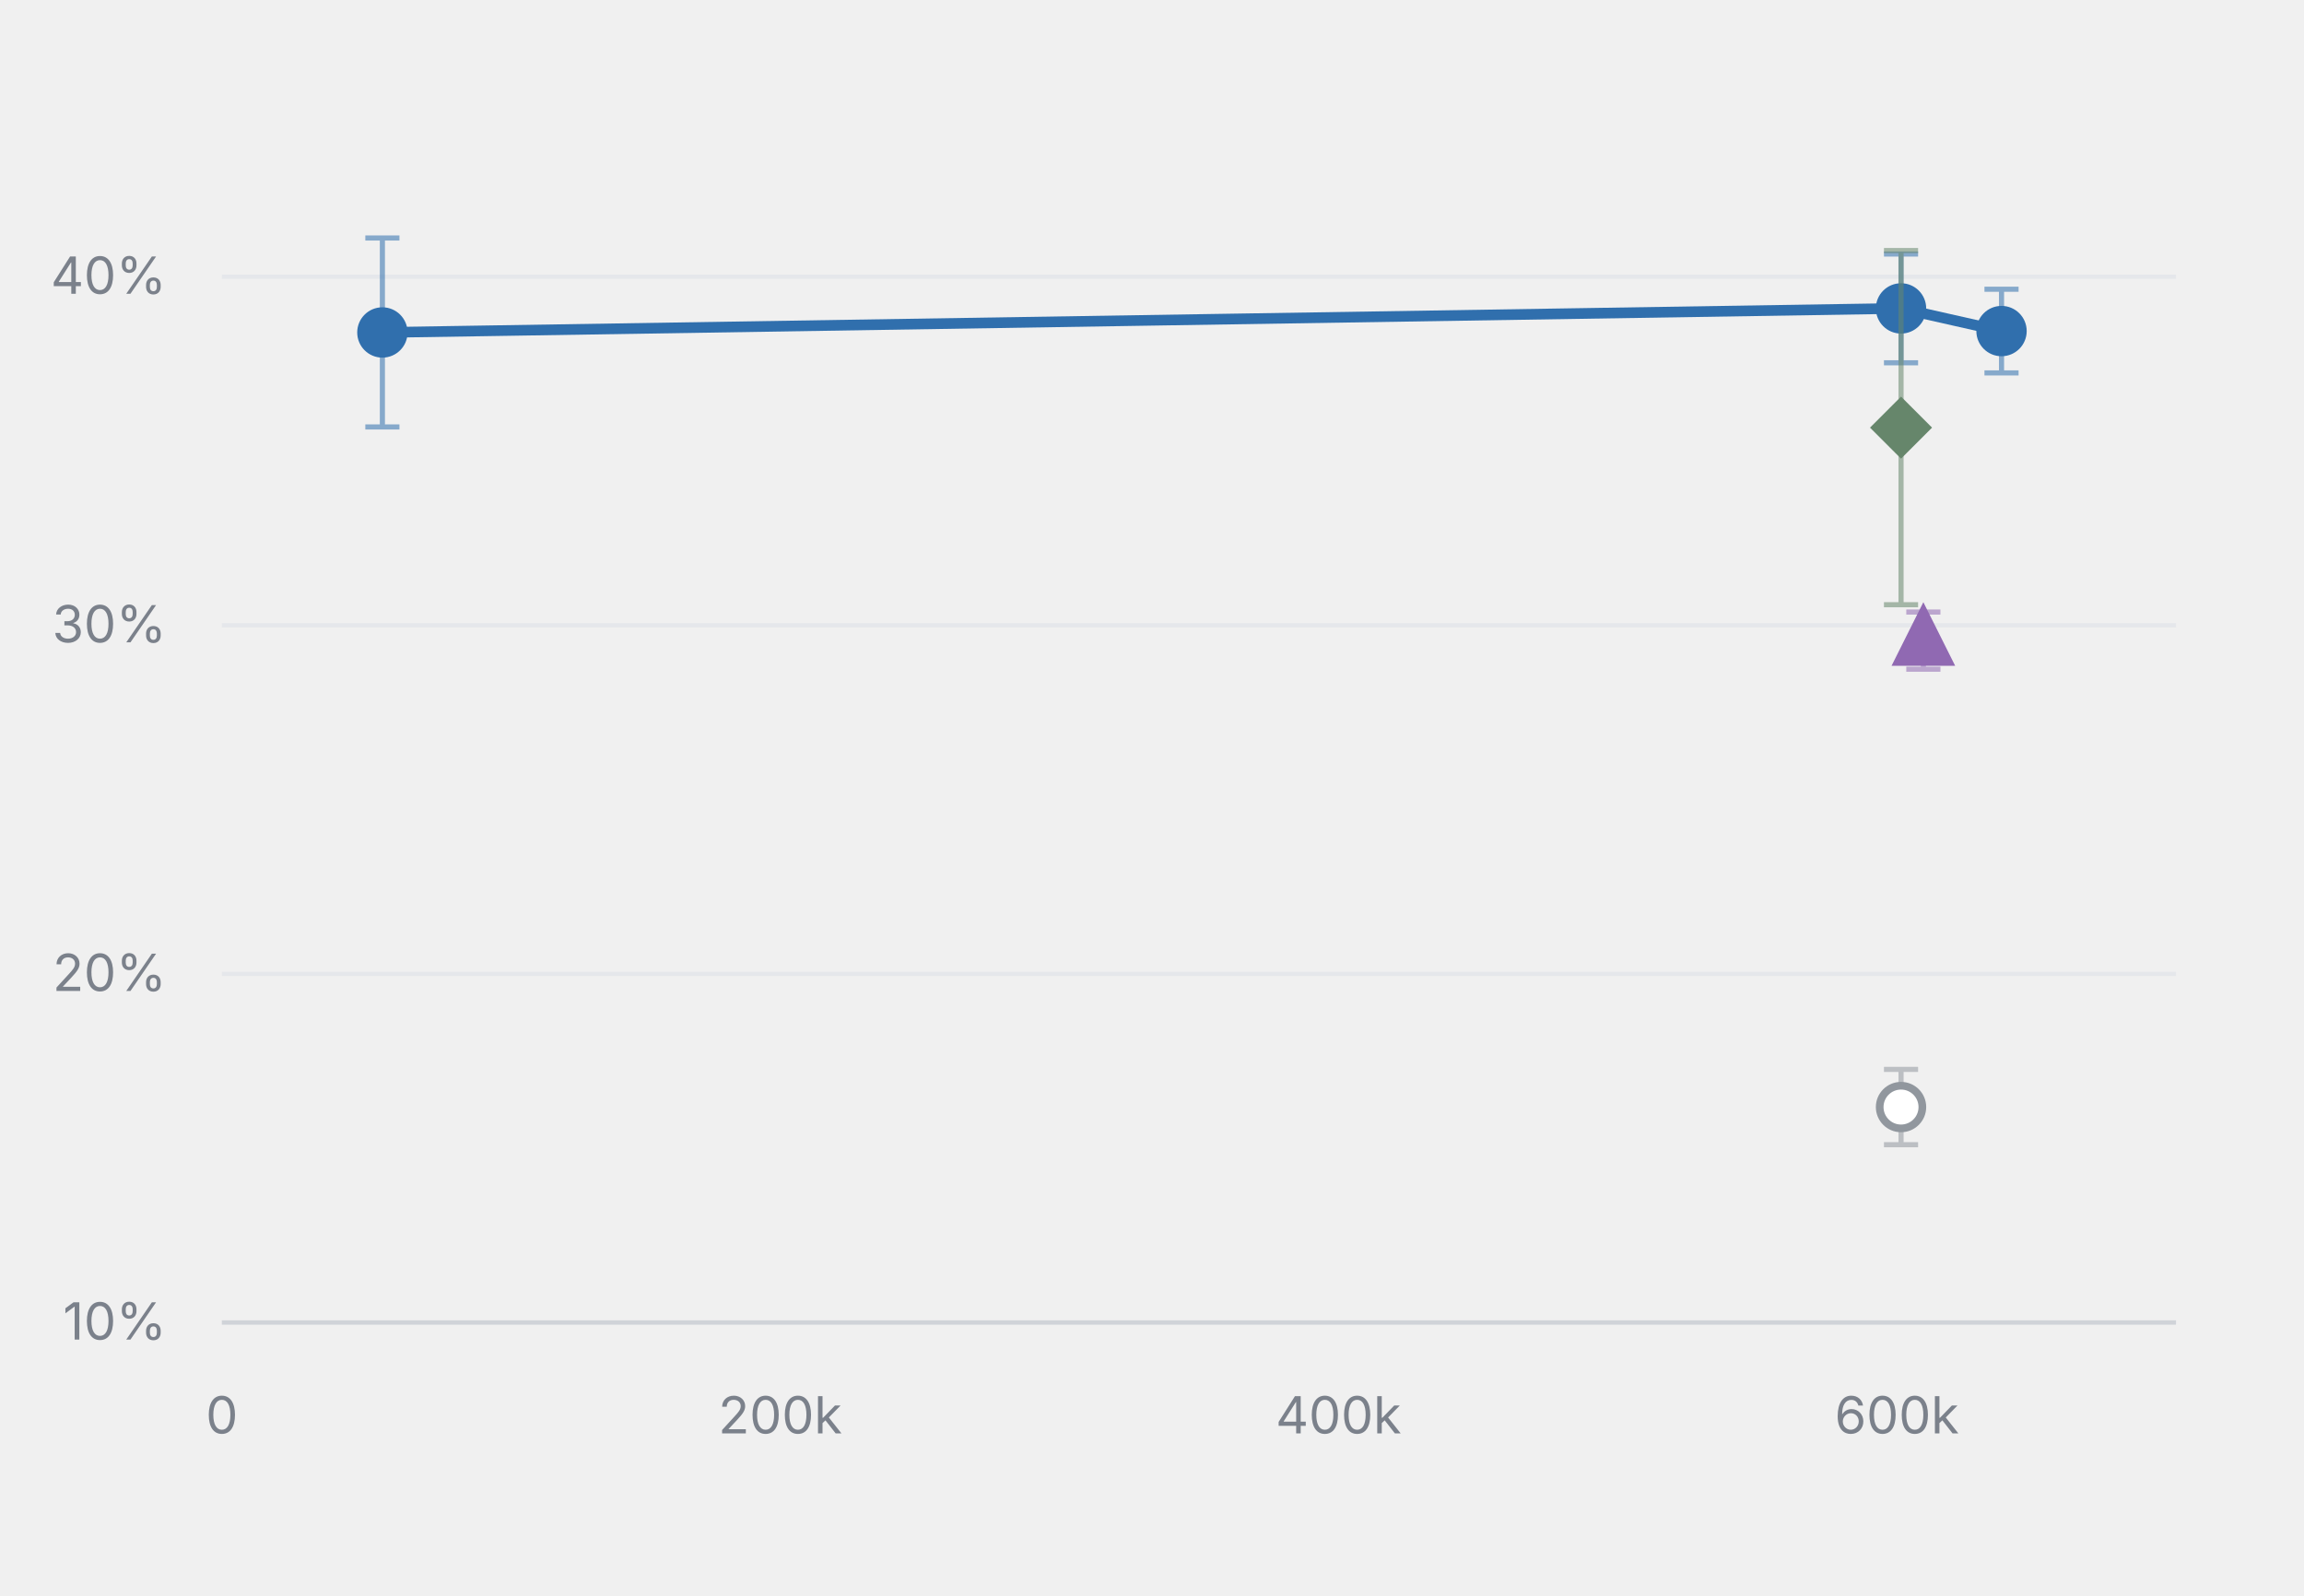
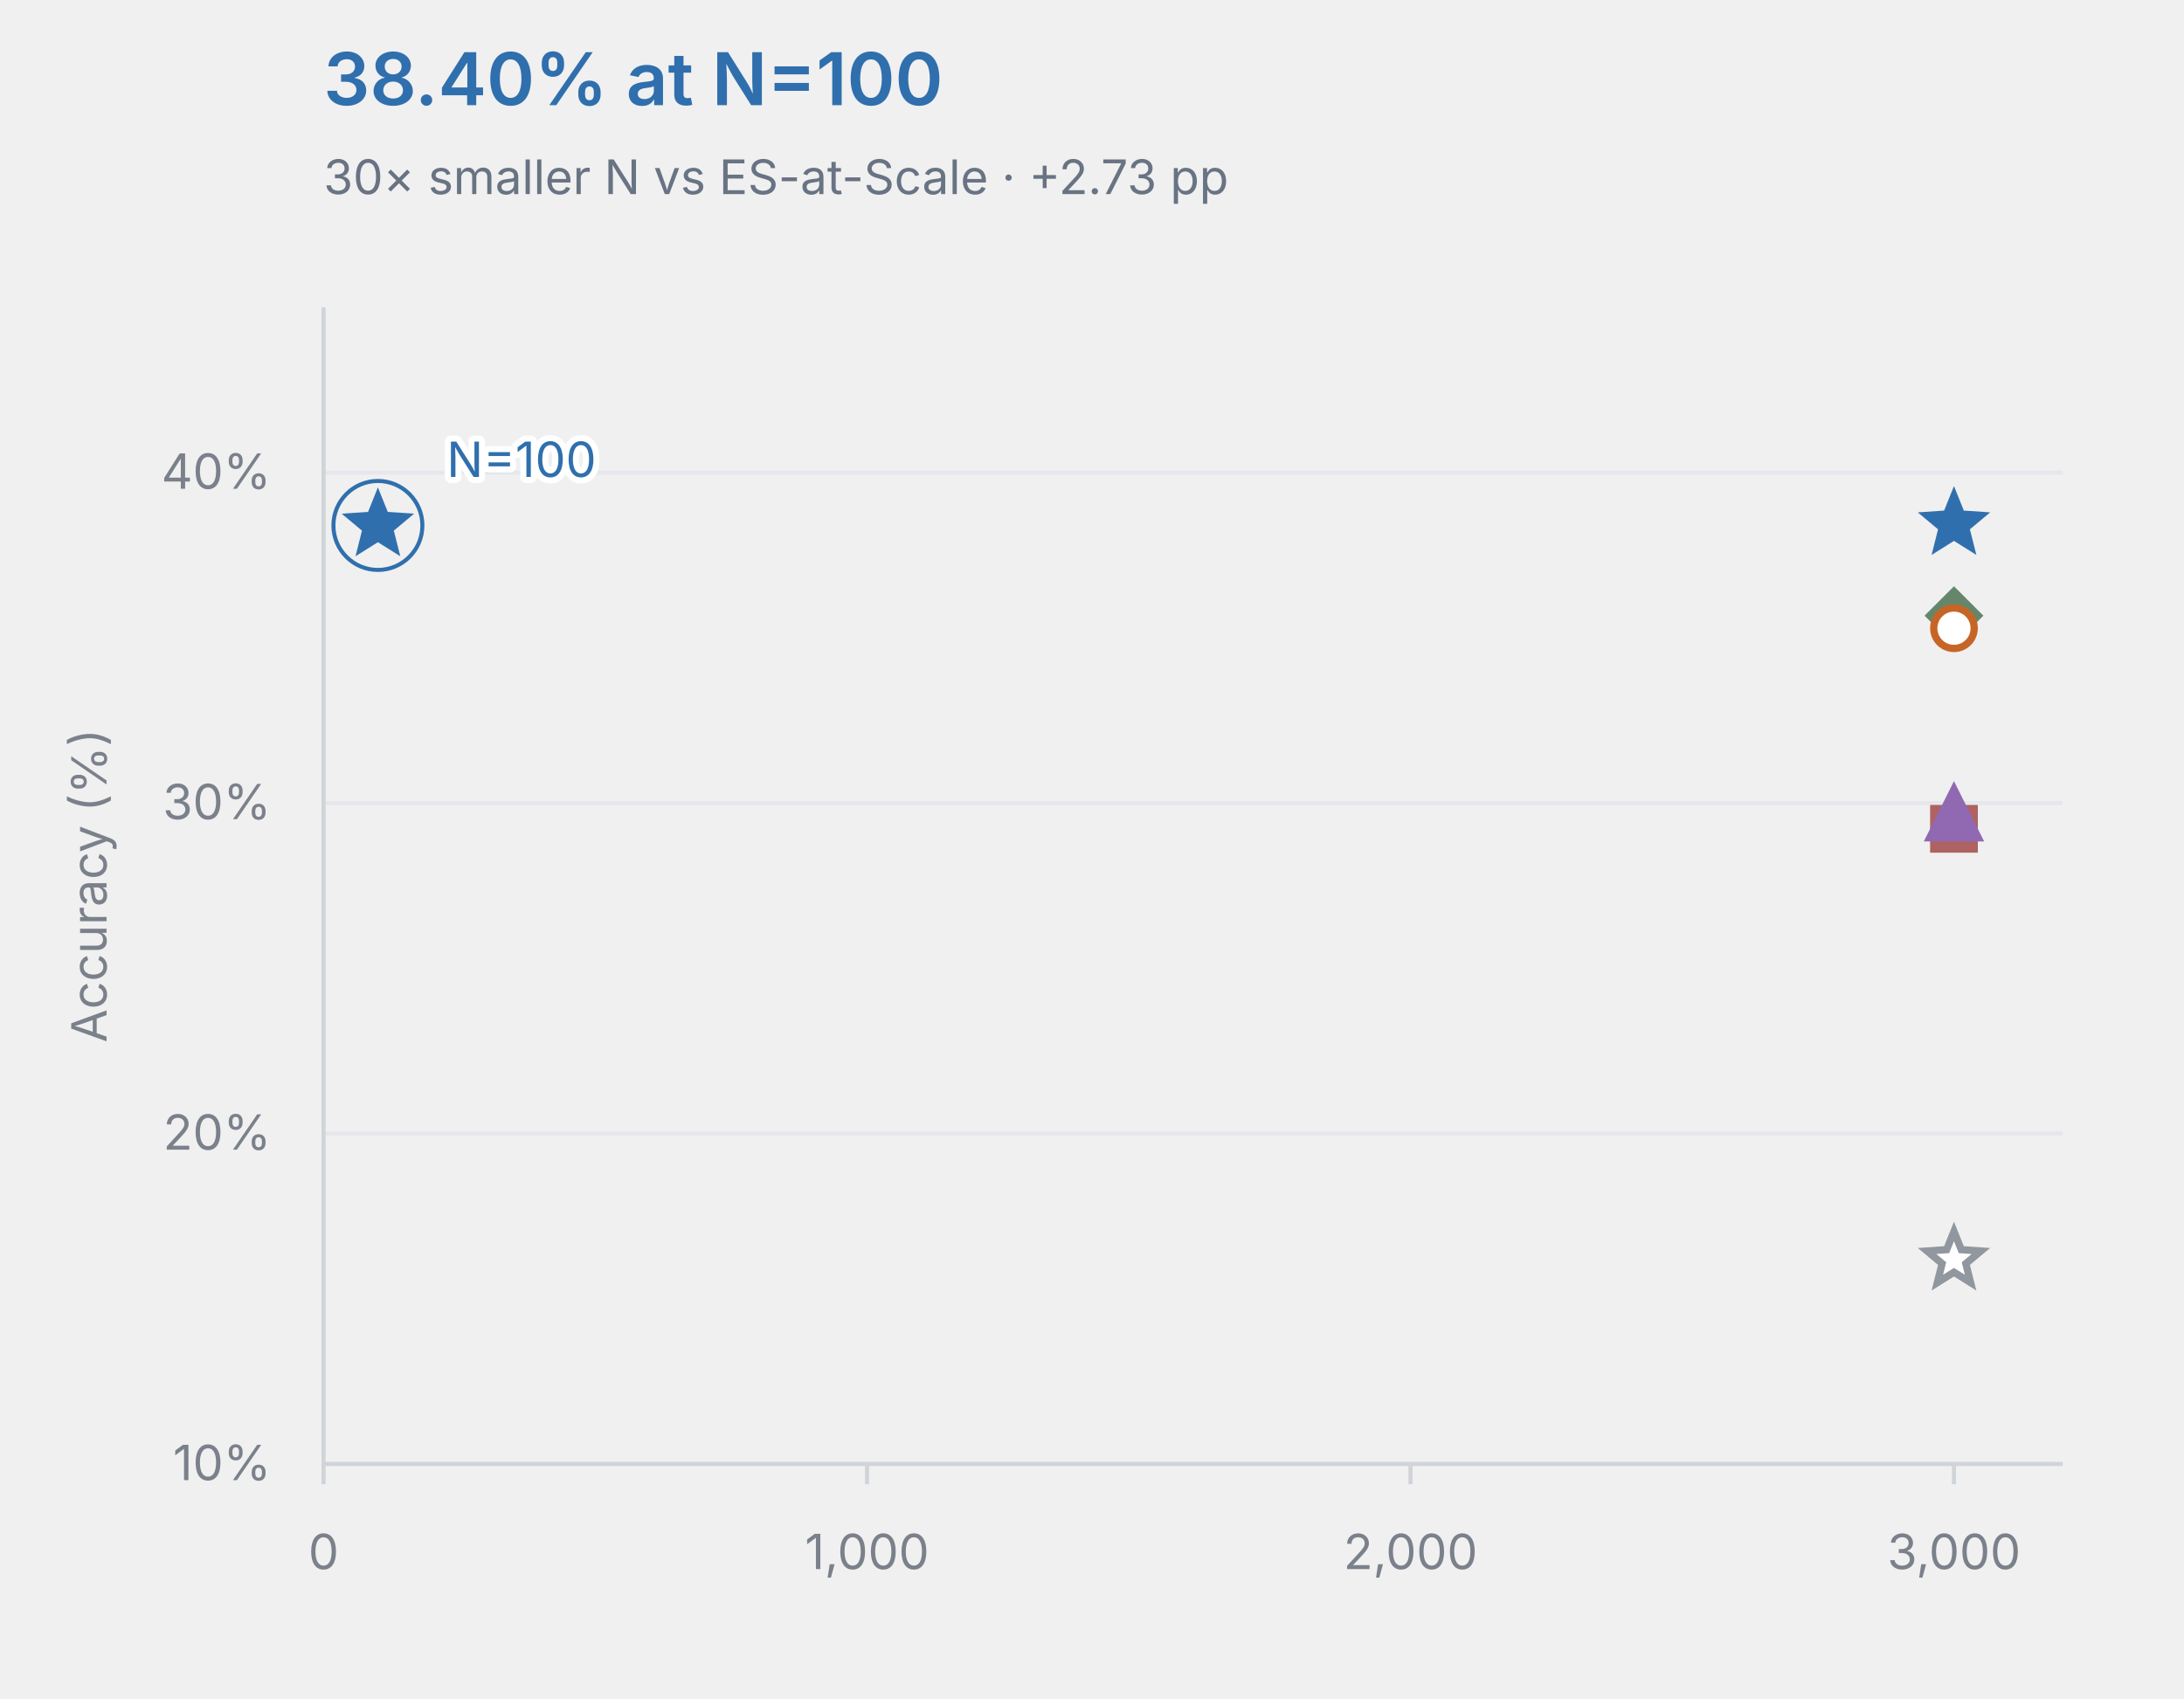
- <svg xmlns="http://www.w3.org/2000/svg" viewBox="0 0 540 374" class="iterative-svg" role="img" aria-labelledby="iterative-countdown-title iterative-countdown-desc">
-   <style>.iterative-svg{font-family:Inter,Arial,Helvetica,sans-serif;background:#fff}.iterative-axes text{font-size:12px;fill:#7b818b}.iterative-point[role=button]{cursor:pointer}.iterative-point:focus{outline:none}.iterative-point:focus .iterative-hit{stroke:#303030;stroke-width:1}.iterative-series{transition:opacity .15s ease}</style>
-   <defs>
-     <clipPath id="iterative-countdown-reveal">
-       <rect class="f2-sweep" x="-12" y="-12" width="482" height="310" style="transform-origin:-12px 0px" />
-     </clipPath>
-   </defs>
-   <g class="figure2-row" data-row="countdown" transform="translate(52 24)">
+ <svg xmlns="http://www.w3.org/2000/svg" viewBox="0 0 540 420" class="iterative-svg" role="img" aria-label="Countdown: accuracy versus N" aria-describedby="iterative-countdown-desc">
+   <style>.iterative-svg{font-family:Inter,Arial,Helvetica,sans-serif;background:#fff}.iterative-axes text{font-size:12px;fill:#7b818b}.iterative-callout{font-size:18px;font-weight:600;fill:#306FAD}.iterative-comparison{font-size:11.8px;fill:#687383}.iterative-small-n{font-size:12px;fill:#306FAD;paint-order:stroke;stroke:#fff;stroke-width:3px;stroke-linejoin:round}.iterative-point[role=button]{cursor:pointer}.iterative-point:focus{outline:none}.iterative-point:focus .iterative-hit{stroke:#303030;stroke-width:1}.iterative-series{transition:opacity .15s ease}</style>
+   <g class="figure2-row" data-row="countdown" transform="translate(80 76)">
    <g class="f2-panel" style="--panel-delay:0ms">
      <g class="f2-axes iterative-axes">
-         <path d="M0 286H458" fill="none" stroke="#e5e7eb" />
+         <text class="iterative-y-label" x="-58" y="143" text-anchor="middle" dominant-baseline="middle" transform="rotate(-90 -58 143)">Accuracy (%)</text>
+         <path d="M0 286H430" fill="none" stroke="#e5e7eb" />
        <text x="-13" y="290" text-anchor="end">10%</text>
-         <path d="M0 204.286H458" fill="none" stroke="#e5e7eb" />
+         <path d="M0 204.286H430" fill="none" stroke="#e5e7eb" />
        <text x="-13" y="208.286" text-anchor="end">20%</text>
-         <path d="M0 122.571H458" fill="none" stroke="#e5e7eb" />
+         <path d="M0 122.571H430" fill="none" stroke="#e5e7eb" />
        <text x="-13" y="126.571" text-anchor="end">30%</text>
-         <path d="M0 40.857H458" fill="none" stroke="#e5e7eb" />
+         <path d="M0 40.857H430" fill="none" stroke="#e5e7eb" />
        <text x="-13" y="44.857" text-anchor="end">40%</text>
-         <path d="M0 286H458" fill="none" stroke="#d0d3d8" />
+         <path d="M0 0V286H430" fill="none" stroke="#d0d3d8" />
+         <path d="M0 286v5" stroke="#d0d3d8" />
        <text x="0" y="312" text-anchor="middle">0</text>
-         <text x="130.857" y="312" text-anchor="middle">200k</text>
-         <text x="261.714" y="312" text-anchor="middle">400k</text>
-         <text x="392.571" y="312" text-anchor="middle">600k</text>
+         <path d="M134.375 286v5" stroke="#d0d3d8" />
+         <text x="134.375" y="312" text-anchor="middle">1,000</text>
+         <path d="M268.75 286v5" stroke="#d0d3d8" />
+         <text x="268.75" y="312" text-anchor="middle">2,000</text>
+         <path d="M403.125 286v5" stroke="#d0d3d8" />
+         <text x="403.125" y="312" text-anchor="middle">3,000</text>
      </g>
-       <g class="f2-data" clip-path="url(#iterative-countdown-reveal)">
-         <g class="iterative-series" data-iterative-series="modular">
-           <path class="iterative-curve" d="M37.621,53.931L393.553,48.293L417.107,53.605" fill="none" stroke="#306FAD" stroke-width="2.5" stroke-linejoin="round" />
-           <path class="iterative-error" d="M37.621 31.787V76.076M33.621 31.787H41.621M33.621 76.076H41.621" fill="none" stroke="#306FAD" stroke-width="1.2" opacity=".55" />
-           <path class="iterative-error" d="M393.553 35.546V61.041M389.553 35.546H397.553M389.553 61.041H397.553" fill="none" stroke="#306FAD" stroke-width="1.2" opacity=".55" />
-           <path class="iterative-error" d="M417.107 43.799V63.41M413.107 43.799H421.107M413.107 63.41H421.107" fill="none" stroke="#306FAD" stroke-width="1.2" opacity=".55" />
-           <g class="iterative-point">
-             <circle cx="37.621" cy="53.931" r="5" fill="#306FAD" stroke="#306FAD" stroke-width="1.8" />
+       <g class="f2-data">
+         <g class="iterative-series" data-iterative-series="modular_single">
+           <g class="iterative-point f2-point">
+             <polygon points="403.125,228.501 404.935,233.009 409.782,233.338 406.054,236.452 407.24,241.164 403.125,238.581 399.01,241.164 400.196,236.452 396.468,233.338 401.315,233.009" fill="#fff" class="iterative-marker" stroke="#91979E" stroke-width="1.8" />
          </g>
-           <g class="iterative-point">
-             <circle cx="393.553" cy="48.293" r="5" fill="#306FAD" stroke="#306FAD" stroke-width="1.8" />
+         </g>
+         <g class="iterative-series" data-iterative-series="mezo">
+           <g class="iterative-point f2-point">
+             <rect x="398.125" y="123.945" width="10" height="10" fill="#AE6262" class="iterative-marker" stroke="#AE6262" stroke-width="1.8" />
          </g>
-           <g class="iterative-point">
-             <circle cx="417.107" cy="53.605" r="5" fill="#306FAD" stroke="#306FAD" stroke-width="1.8" />
+         </g>
+         <g class="iterative-series" data-iterative-series="zo">
+           <g class="iterative-point f2-point">
+             <path d="M403.125 119.167L409.125 131.167H397.125Z" fill="#9069B2" class="iterative-marker" stroke="#9069B2" stroke-width="1.8" />
          </g>
        </g>
        <g class="iterative-series" data-iterative-series="es">
-           <path class="iterative-error" d="M393.553 34.729V117.75M389.553 34.729H397.553M389.553 117.75H397.553" fill="none" stroke="#66866B" stroke-width="1.2" opacity=".55" />
-           <g class="iterative-point">
-             <path d="M393.553 70.239L399.553 76.239L393.553 82.239L387.553 76.239Z" fill="#66866B" stroke="#66866B" stroke-width="1.8" />
+           <g class="iterative-point f2-point">
+             <path d="M403.125 70.239L409.125 76.239L403.125 82.239L397.125 76.239Z" fill="#66866B" class="iterative-marker" stroke="#66866B" stroke-width="1.8" />
          </g>
        </g>
-         <g class="iterative-series" data-iterative-series="zo">
-           <path class="iterative-error" d="M398.787 119.466V132.867M394.787 119.466H402.787M394.787 132.867H402.787" fill="none" stroke="#9069B2" stroke-width="1.2" opacity=".55" />
-           <g class="iterative-point">
-             <path d="M398.787 119.167L404.787 131.167H392.787Z" fill="#9069B2" stroke="#9069B2" stroke-width="1.8" />
+         <g class="iterative-series" data-iterative-series="randopt">
+           <g class="iterative-point f2-point">
+             <circle cx="403.125" cy="79.345" r="5" fill="#fff" class="iterative-marker" stroke="#C76526" stroke-width="1.8" />
          </g>
        </g>
-         <g class="iterative-series" data-iterative-series="modular_single">
-           <path class="iterative-error" d="M393.553 226.675V244.326M389.553 226.675H397.553M389.553 244.326H397.553" fill="none" stroke="#91979E" stroke-width="1.2" opacity=".55" />
-           <g class="iterative-point">
-             <circle cx="393.553" cy="235.501" r="5" fill="#fff" stroke="#91979E" stroke-width="1.8" />
+         <g class="iterative-series" data-iterative-series="modular">
+           <g class="iterative-point f2-point">
+             <polygon points="13.438,46.931 15.248,51.44 20.095,51.768 16.367,54.883 17.552,59.594 13.438,57.011 9.323,59.594 10.508,54.883 6.78,51.768 11.627,51.44" fill="#306FAD" class="iterative-marker" stroke="#306FAD" stroke-width="1.8" />
+           </g>
+           <g class="iterative-point f2-point">
+             <polygon points="403.125,46.605 404.935,51.113 409.782,51.441 406.054,54.556 407.24,59.268 403.125,56.685 399.01,59.268 400.196,54.556 396.468,51.441 401.315,51.113" fill="#306FAD" class="iterative-marker" stroke="#306FAD" stroke-width="1.8" />
          </g>
        </g>
+       </g>
+       <g class="f2-emphasis" pointer-events="none">
+         <text class="iterative-callout" x="0" y="-50">38.40% at N=100</text>
+         <text class="iterative-comparison" x="0" y="-28">30× smaller N vs ES-at-Scale · +2.73 pp</text>
+         <text class="iterative-small-n" x="30.438" y="41.931">N=100</text>
+         <circle cx="13.438" cy="53.931" r="11" fill="none" stroke="#306FAD" stroke-width="1" />
      </g>
    </g>
  </g>
</svg>
